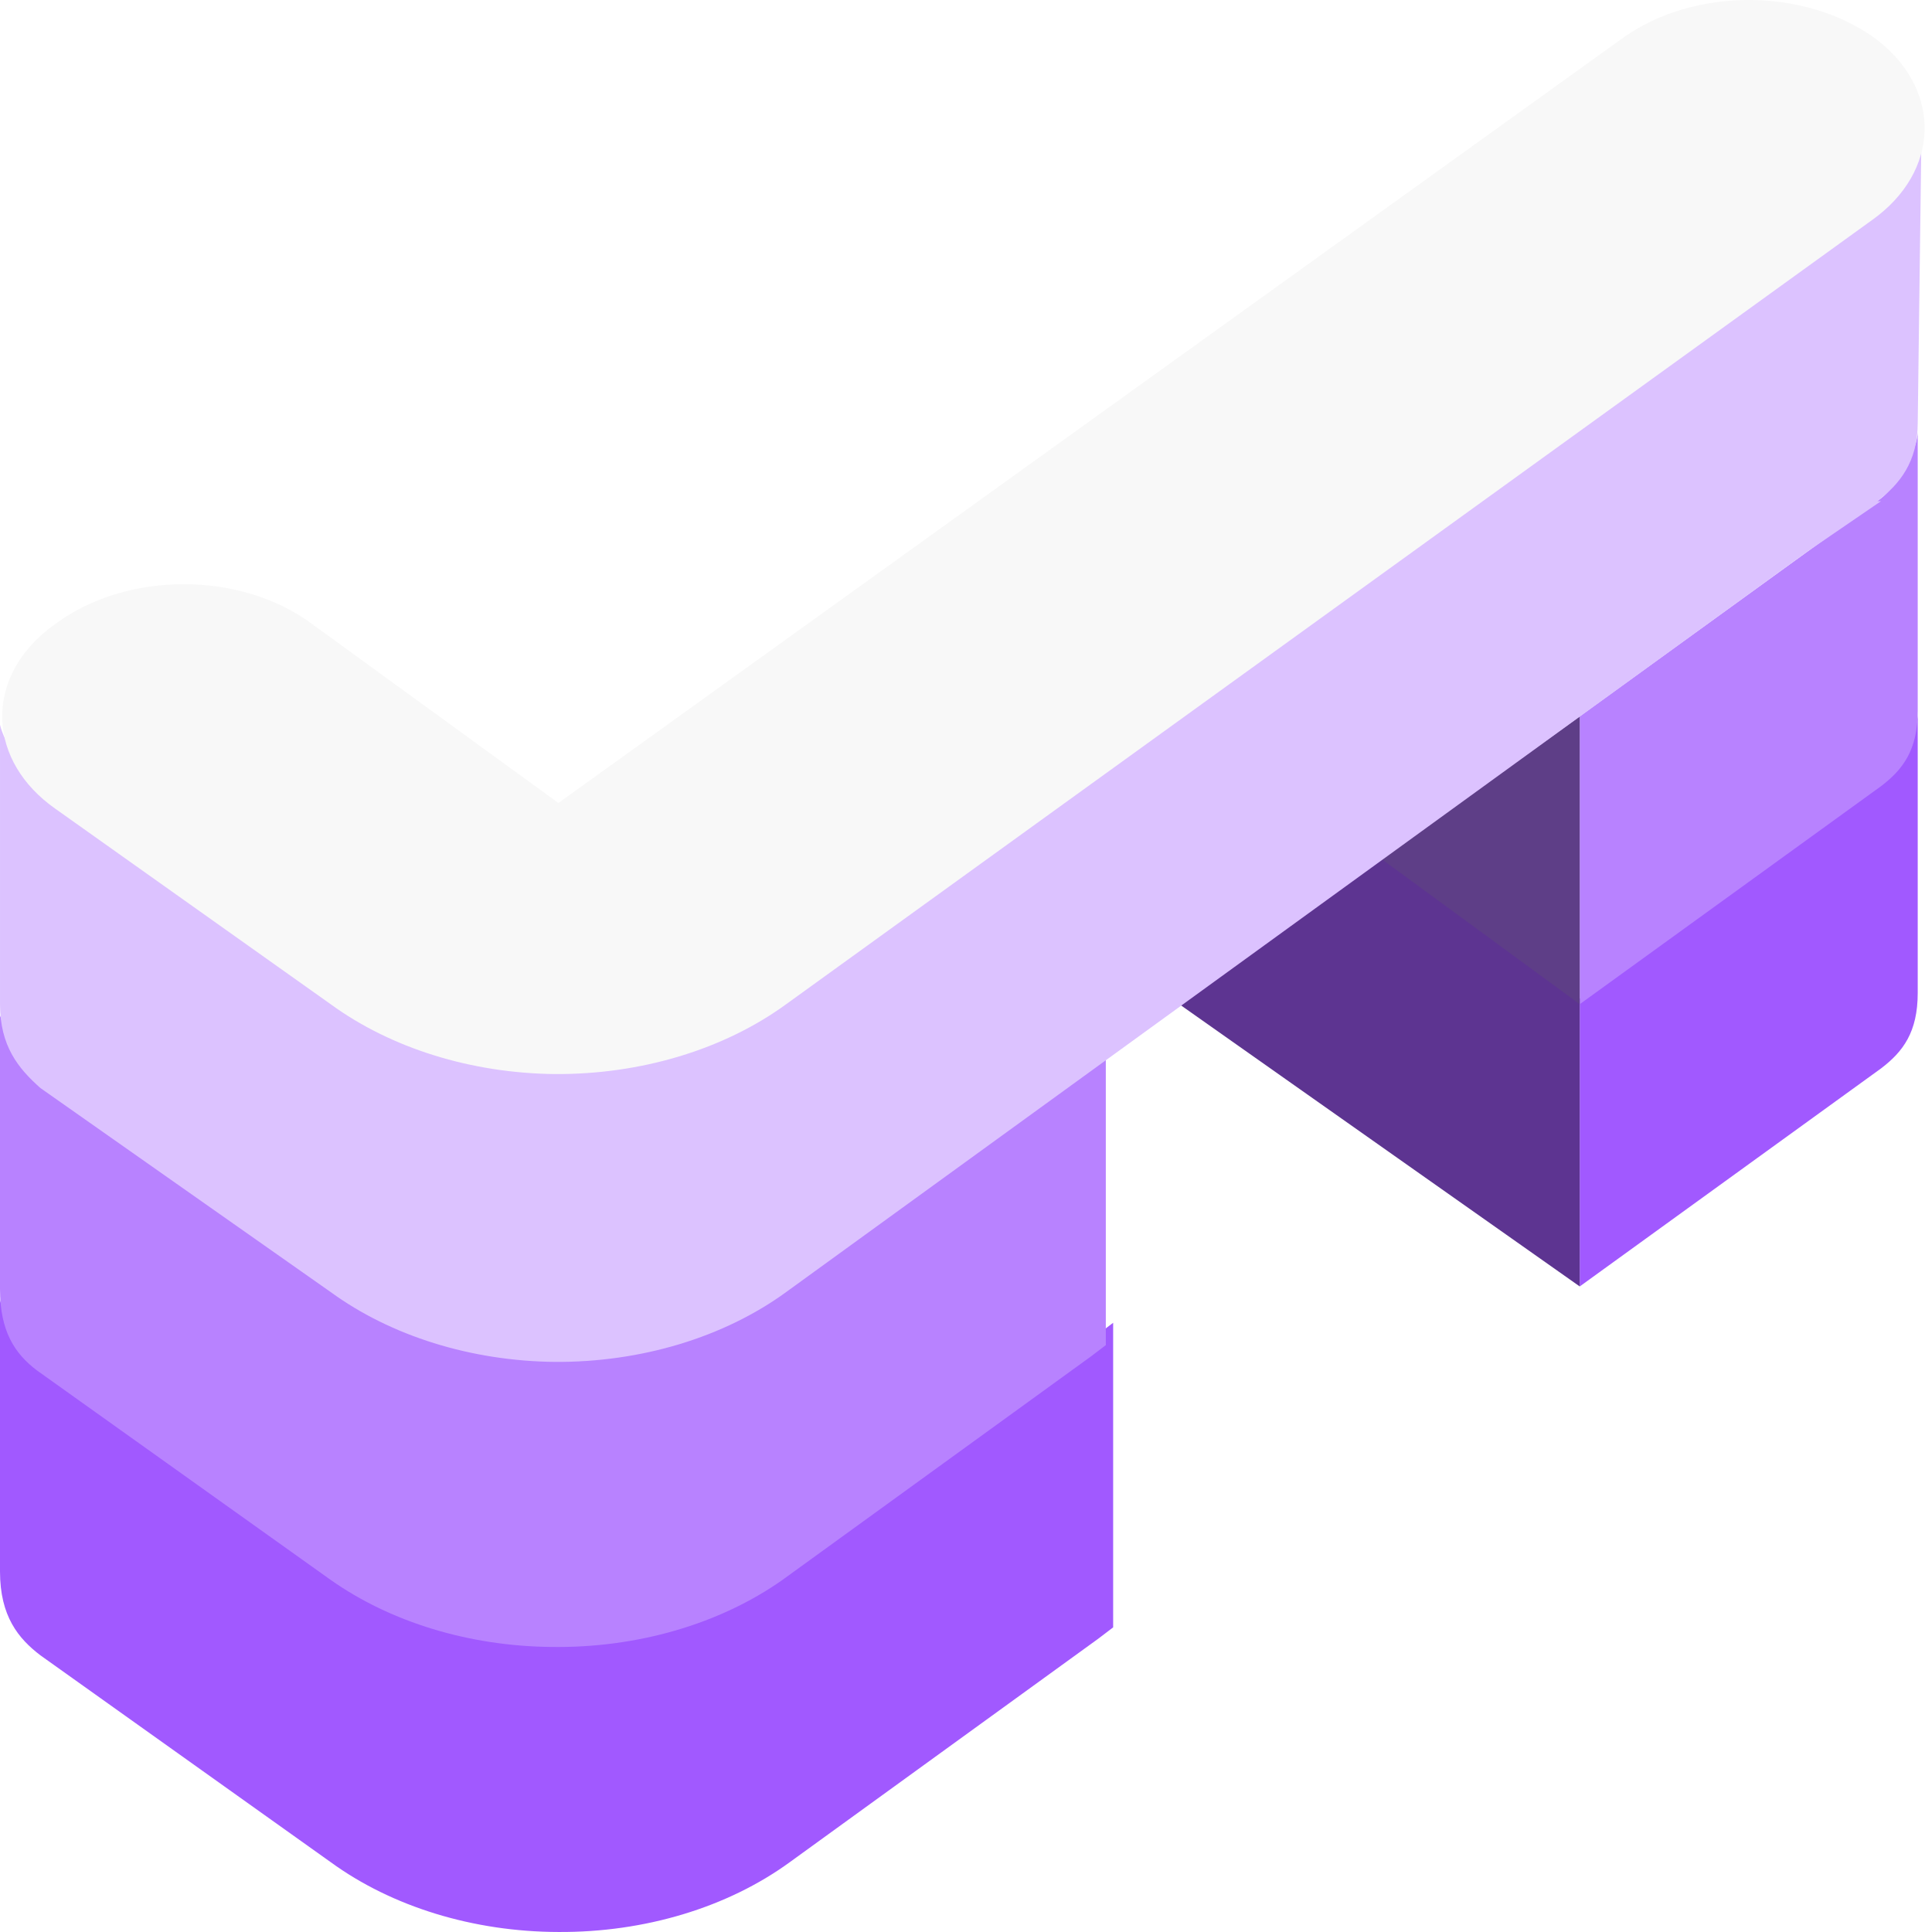
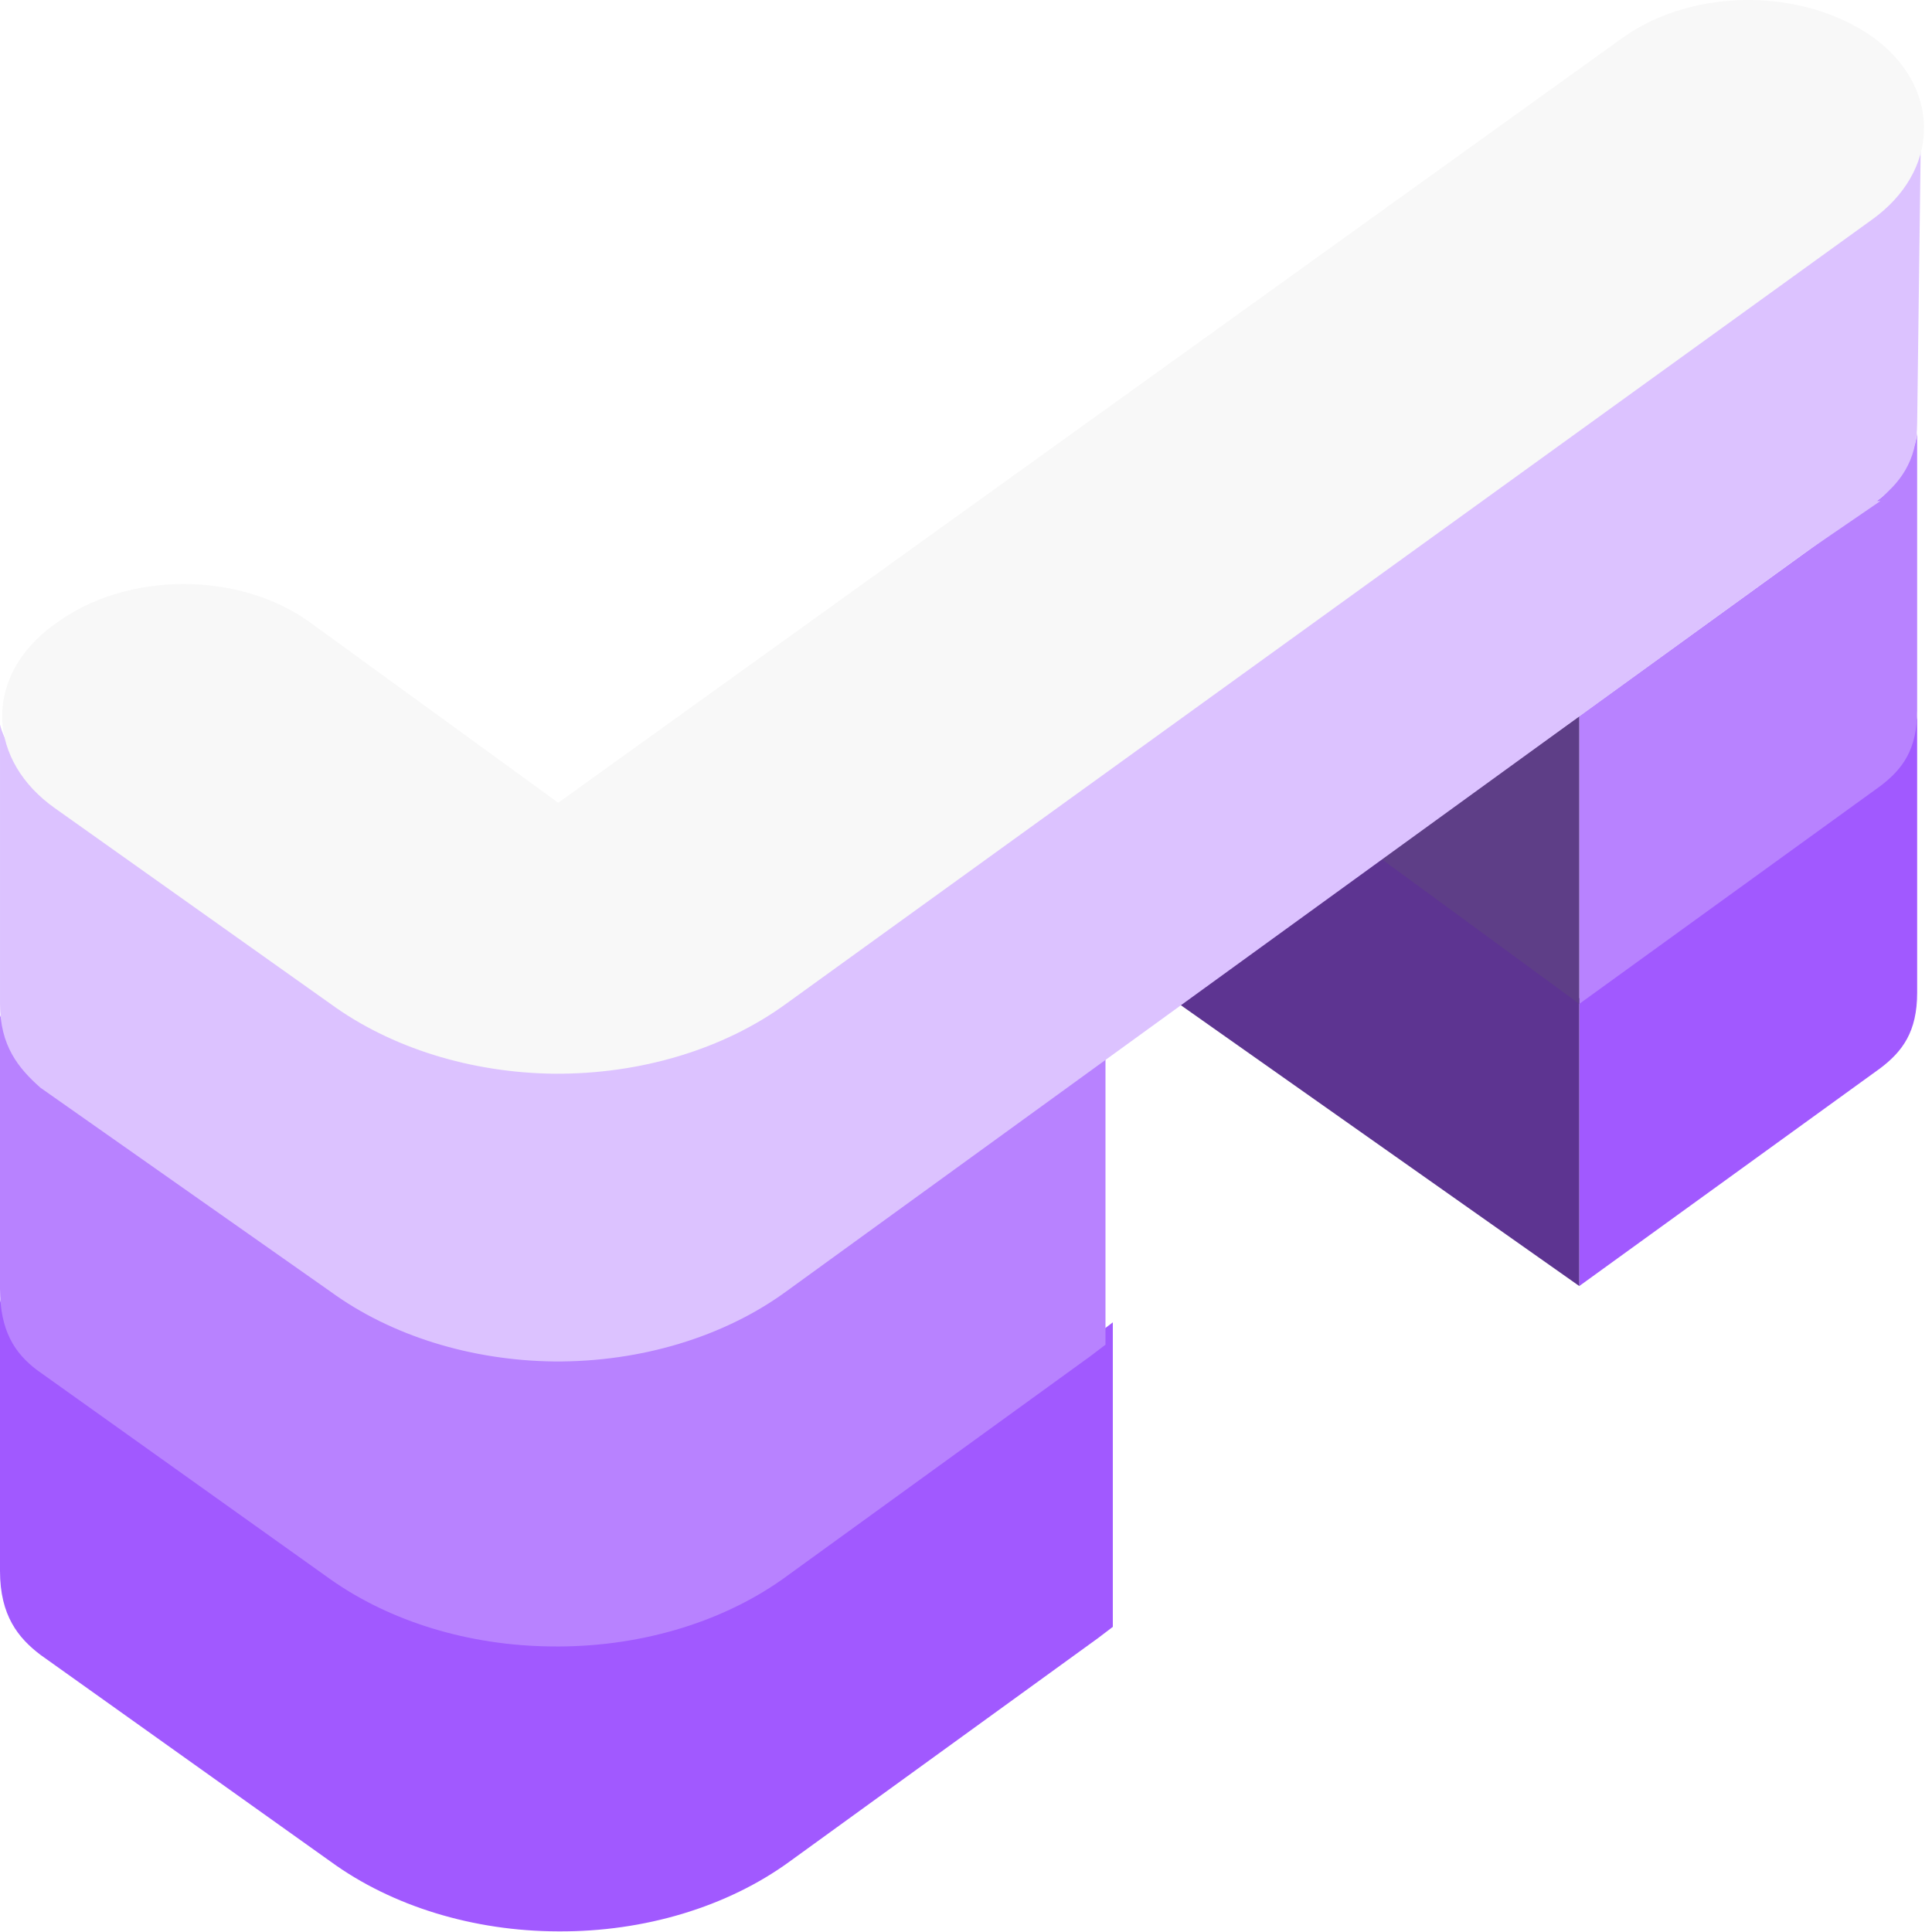
- <svg xmlns="http://www.w3.org/2000/svg" id="a" data-name="Layer 1" viewBox="0 0 242 242.923">
+ <svg xmlns="http://www.w3.org/2000/svg" viewBox="0 0 243 243">
  <path d="M198.635,161.754l37.879-27.408c2.772-2.108,4.619-4.568,4.619-9.487v-35.138c0,2.811-2.772,7.028-4.619,8.433l-37.879,27.408v36.192ZM0,197.594c0,5.622,2.31,8.433,5.081,10.541l36.493,26.002c7.71,5.617,17.965,8.762,28.64,8.784,10.835.068,21.277-3.083,29.102-8.784l38.803-28.11,1.848-1.406v-38.3l-1.848,1.406-41.575,30.57c-7.087,5.125-16.555,7.905-26.331,7.73-9.457-.009-18.55-2.776-25.407-7.73l-38.803-28.11c-3.696-2.811-6.005-5.271-6.005-7.028v34.435Z" fill="#a159ff" fill-rule="evenodd" stroke-width="0" />
  <path d="M148.283,126.264l50.352,35.489v-36.192l-24.945-18.272-25.869,18.974h.462Z" fill="#5d3491" stroke-width="0" />
  <path d="M236.514,98.857c2.772-2.108,4.619-4.568,4.619-9.487v-35.138c0,2.46-2.772,7.028-4.619,8.433l-37.879,27.408v36.192l37.879-27.408ZM139.506,130.832c-.581.495-1.197.964-1.848,1.406l-41.575,30.57c-7.087,5.125-16.555,7.905-26.331,7.73-9.457-.009-18.55-2.776-25.407-7.73l-38.803-28.11C2.819,132.826.889,130.379,0,127.67v34.435C0,167.376,1.848,170.187,4.619,172.295l36.955,26.353c7.548,5.324,17.424,8.329,27.717,8.433,10.771.163,21.204-2.86,29.102-8.433l38.803-28.11,1.848-1.406v-38.3h.462Z" fill="#b882ff" fill-rule="evenodd" stroke-width="0" />
  <path d="M173.69,107.993l24.945,18.272v-36.192s-24.945,17.92-24.945,17.92Z" fill="#5e3e87" stroke-width="0" />
  <path d="M236.514,63.016l-9.239,6.325-128.42,93.116c-7.825,5.701-18.267,8.853-29.102,8.784-10.515-.112-20.584-3.251-28.178-8.784l-36.493-25.651c-2.772-2.46-5.081-5.271-5.081-10.541v-35.138c.462,2.108,2.772,5.622,4.619,7.028l39.727,28.813c6.857,4.955,15.949,7.721,25.407,7.73,9.617.082,18.897-2.691,25.869-7.73l109.942-79.763,30.026-22.488c2.31-1.406,5.081-4.919,6.005-7.379l-.462,35.841c0,4.919-2.31,7.73-5.081,9.839h.462Z" fill="#dcc2ff" stroke-width="0" />
  <path d="M69.753,135.049c-10.515-.112-20.584-3.251-28.178-8.784L6.929,101.668c-8.419-5.937-8.917-15.942-1.111-22.346.356-.292.727-.574,1.111-.845,8.981-6.696,23.355-6.696,32.336,0l30.95,22.488L204.178,4.687c8.859-6.25,22.553-6.25,31.412,0,8.292,6.04,8.576,16.049.635,22.356-.207.165-.419.326-.635.483L98.856,126.264c-7.825,5.701-18.267,8.853-29.102,8.784Z" fill="#f8f8f8" stroke-width="0" />
</svg>
